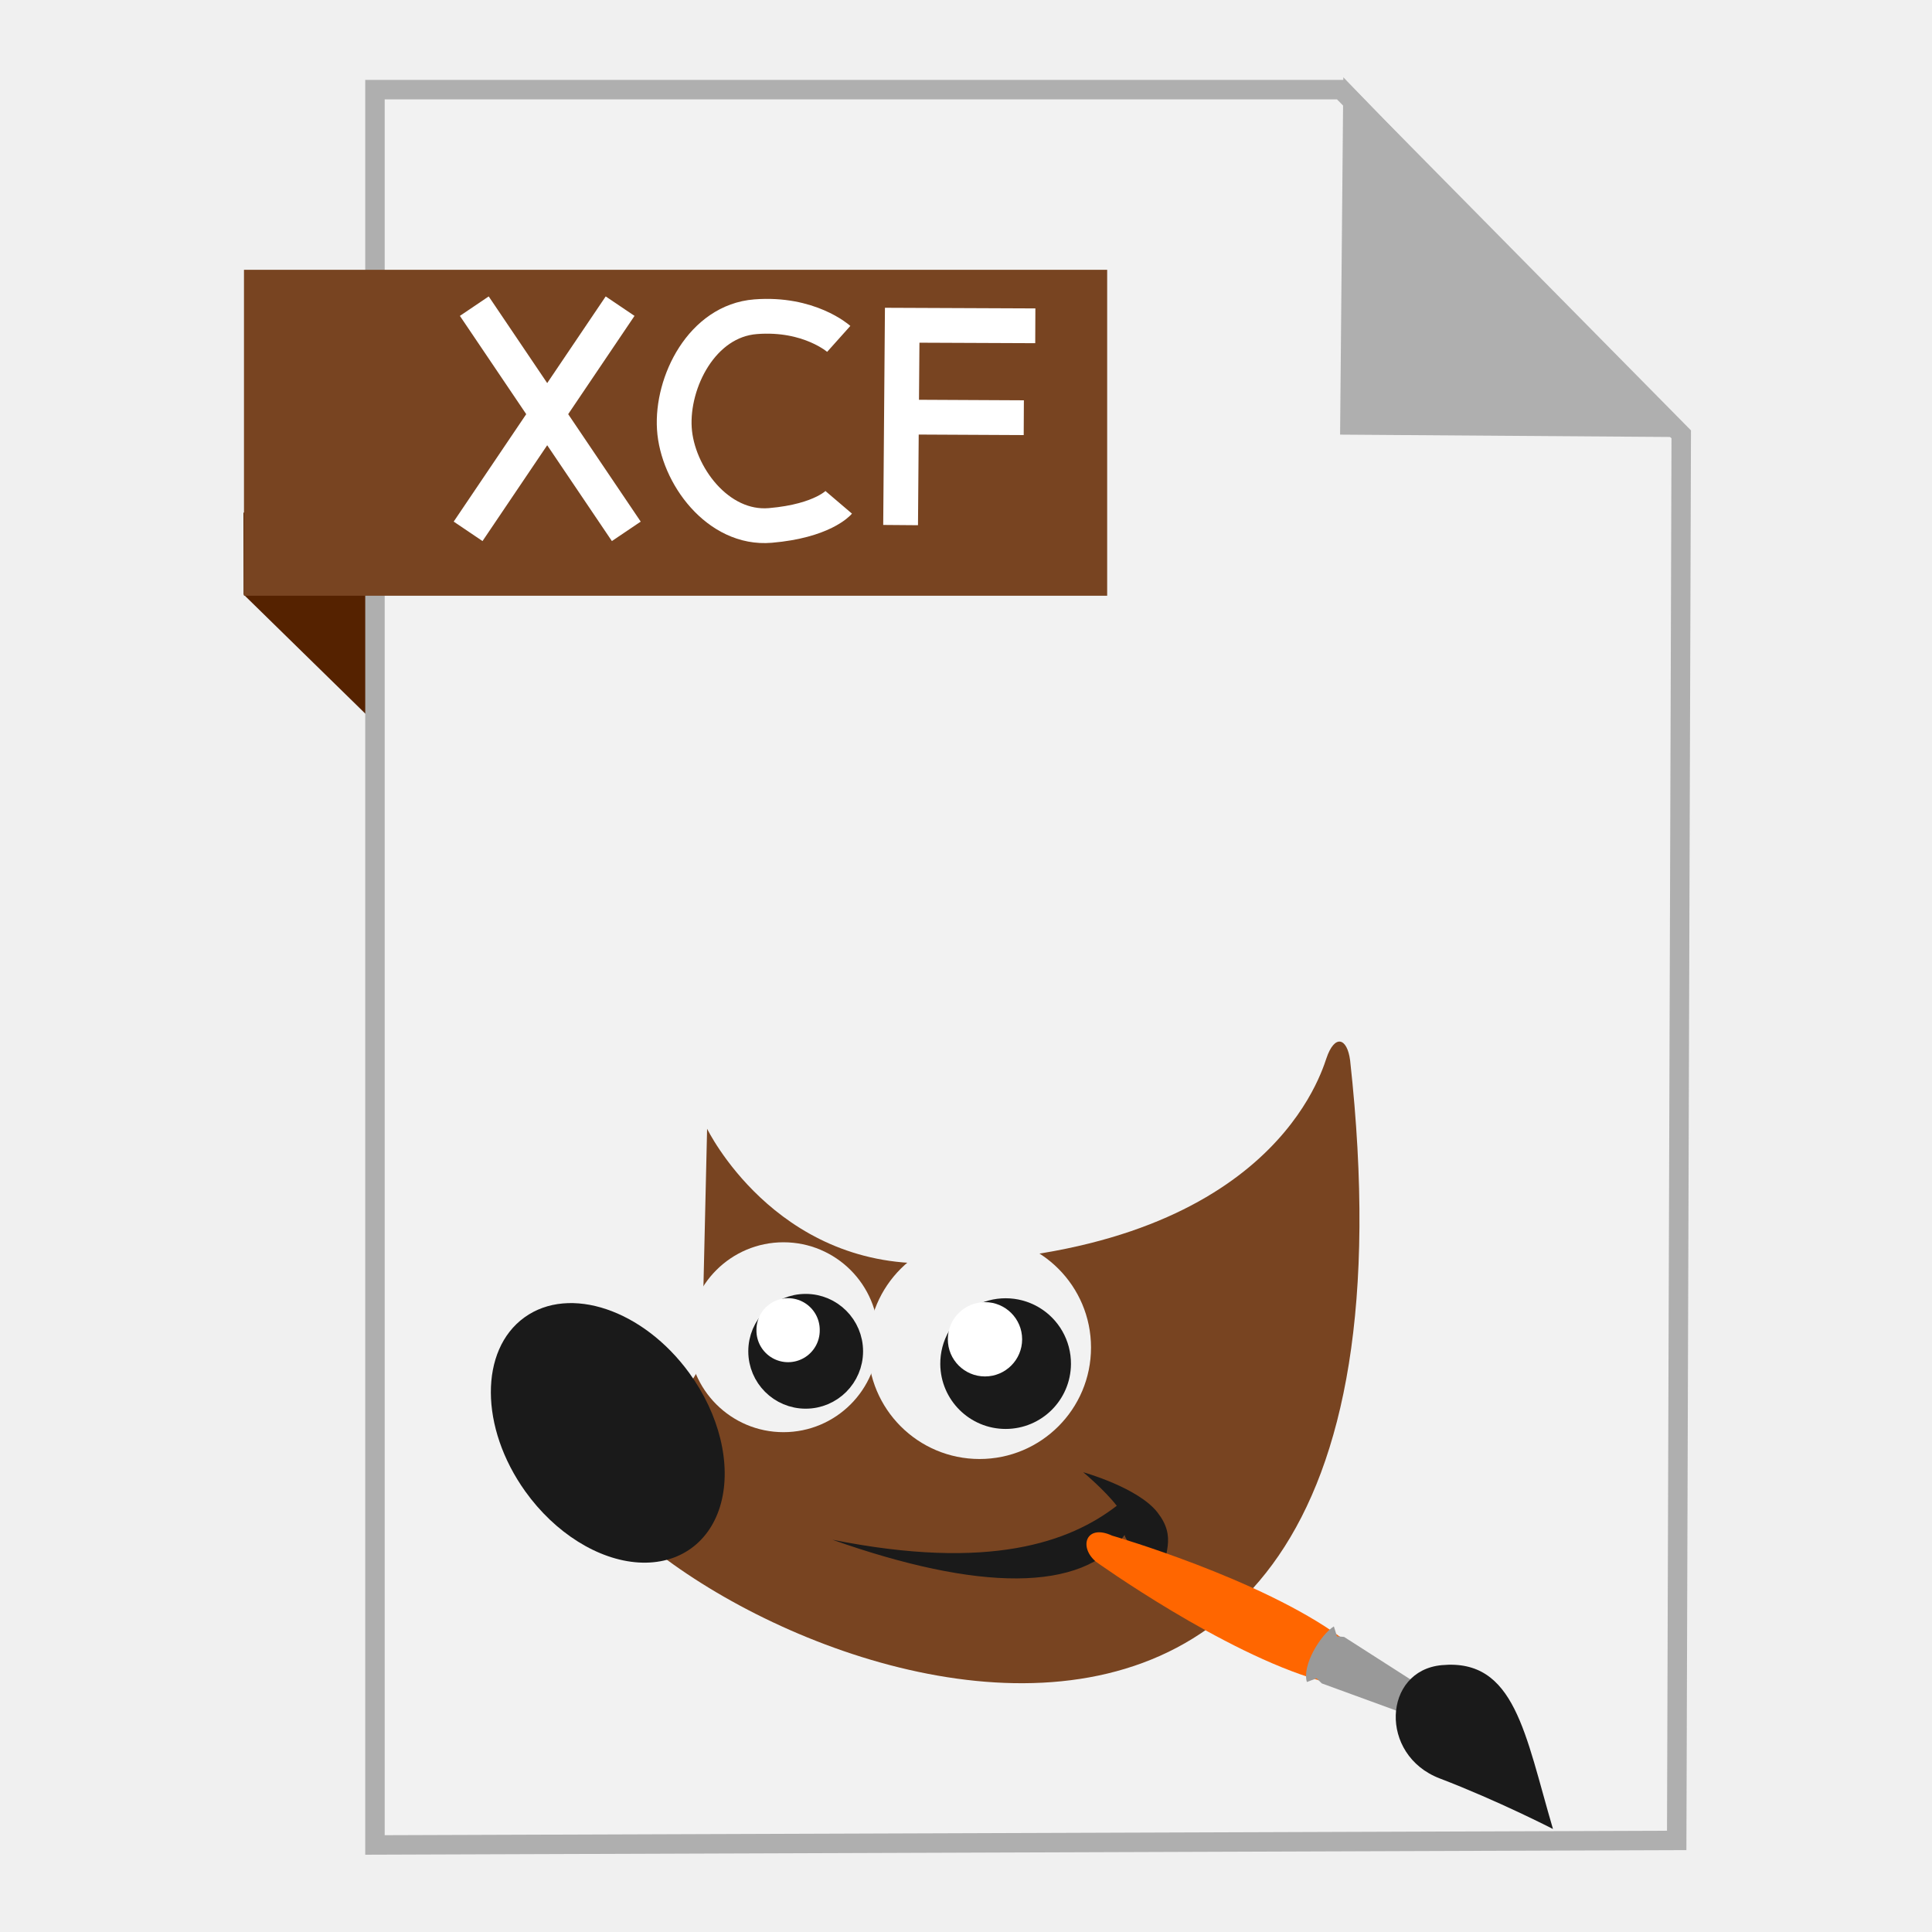
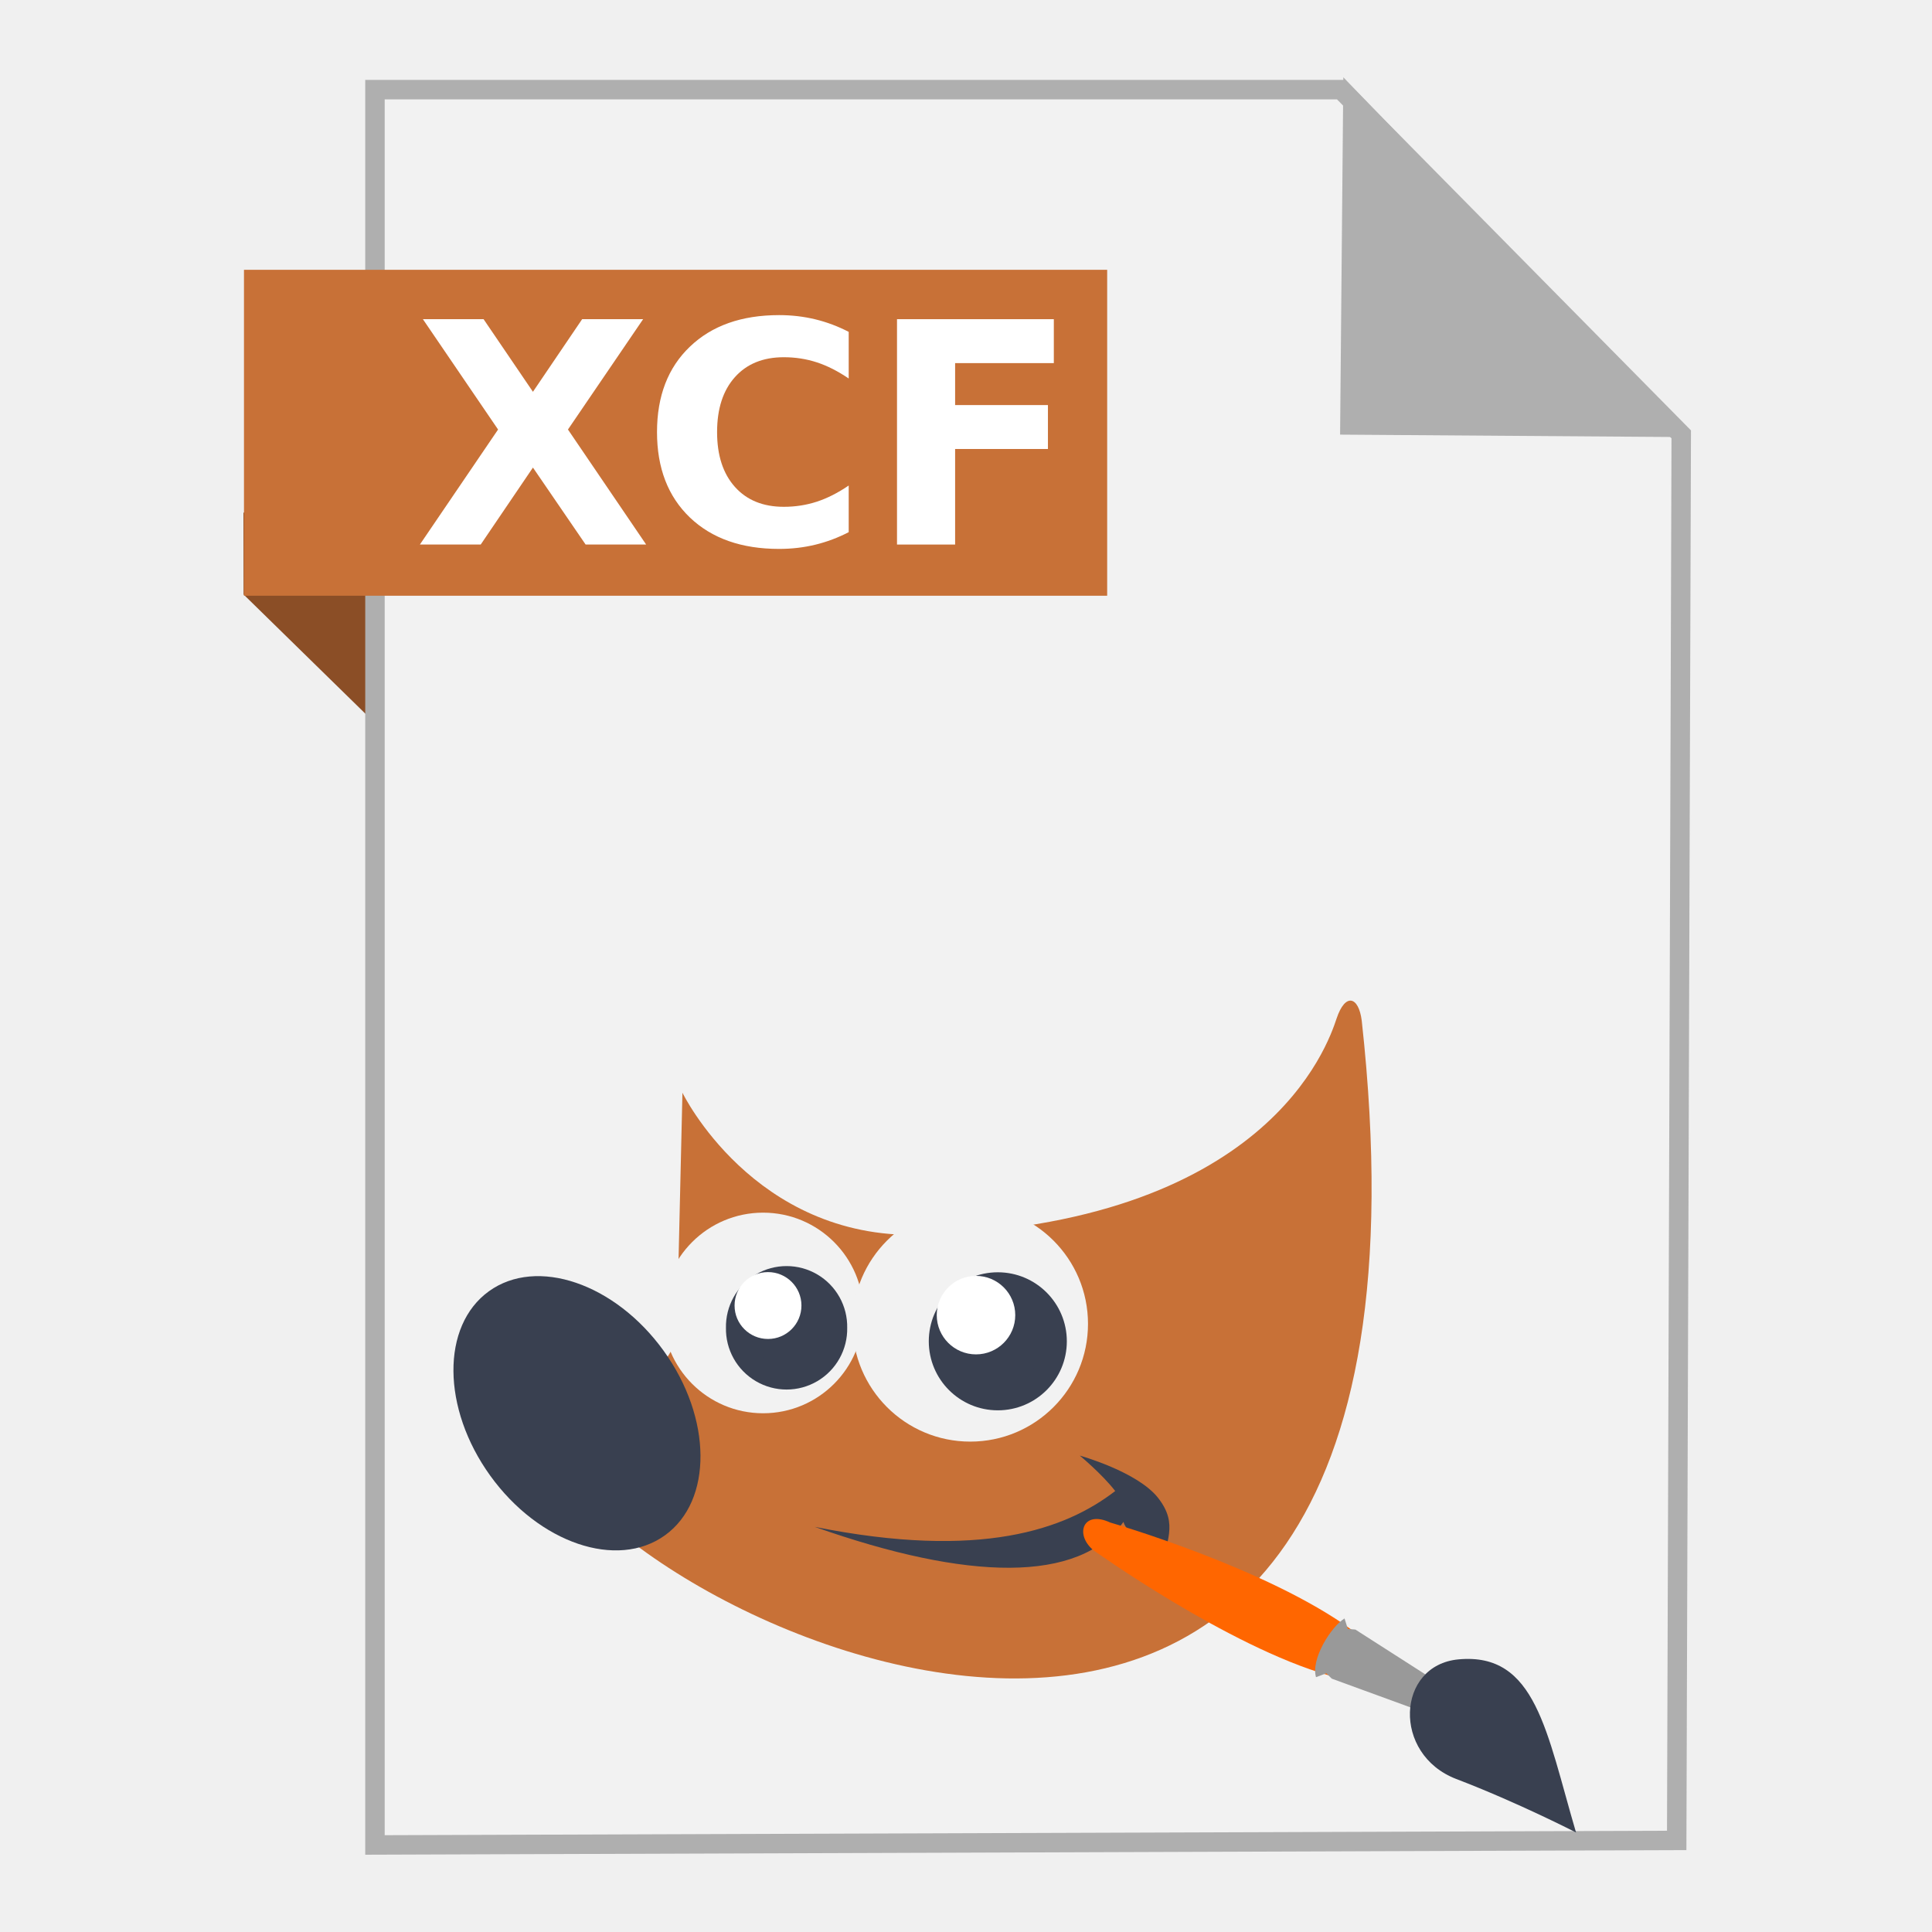
<svg xmlns="http://www.w3.org/2000/svg" width="500" height="500" id="svg2" version="1.1">
  <defs id="defs4" />
  <g id="layer1" transform="translate(0,-552.3622)">
-     <path style="fill:#552200;fill-opacity:1;fill-rule:evenodd;stroke:none;stroke-width:1px;stroke-linecap:butt;stroke-linejoin:miter;stroke-opacity:1" d="M 63.039,706.212 116.261,758.311 114.601,685.269 63,685.024 Z" id="path4230" />
-     <path style="fill:#f2f2f2;fill-rule:evenodd;stroke:#afafaf;stroke-width:5.035;stroke-linecap:butt;stroke-linejoin:miter;stroke-miterlimit:4;stroke-dasharray:none;stroke-opacity:1" d="m 97.041,1029.836 336.888,-1.174 1.174,-363.887 -88.037,-89.211 -250.025,0 z" id="path3364" />
-     <path style="fill:#afafaf;fill-opacity:1;fill-rule:evenodd;stroke:#afafaf;stroke-width:5.035;stroke-linecap:butt;stroke-linejoin:miter;stroke-miterlimit:4;stroke-dasharray:none;stroke-opacity:1" d="m 431.519,662.931 -82.164,-0.587 0.759,-83.804 z" id="path4166" />
-     <rect style="fill:#784421;fill-opacity:1;stroke:none;stroke-width:5;stroke-miterlimit:4;stroke-dasharray:none;stroke-opacity:1" id="rect4228" width="223.394" height="84.351" x="63.14" y="622.187" />
-     <path id="path4323" style="color:#000000;display:inline;overflow:visible;visibility:visible;fill:#784421;fill-opacity:1;fill-rule:evenodd;stroke:none;stroke-width:1;marker:none" d="m 182.998,844.484 c 0,0 17.372,35.824 58.013,34.813 85.168,-2.137 100.103,-46.565 102.239,-52.975 2.137,-6.41 5.406,-5.439 6.162,0.485 27.777,252.13 -192.769,143.951 -200.601,101.008 43.802,-12.82 33.119,-37.392 33.119,-37.392 l 1.068,-45.939 z" />
-     <path id="path6480" style="color:#000000;display:inline;overflow:visible;visibility:visible;fill:#1a1a1a;fill-opacity:1;fill-rule:evenodd;stroke:none;stroke-width:1;marker:none" d="m 215.412,950.838 c 40.726,8.146 61.466,0.593 73.605,-8.78 -3.205,-4.14 -8.68,-8.68 -8.68,-8.68 0,0 14.222,3.952 19.23,10.416 4.994,6.446 1.854,10.417 0.548,18.665 -2.909,-7.244 -8.34,-9.96 -9.075,-12.838 -10.916,15.09 -38.113,14.463 -75.627,1.218 z" />
-     <path id="path4357" style="color:#000000;display:inline;overflow:visible;visibility:visible;fill:#f2f2f2;fill-opacity:1;fill-rule:evenodd;stroke:none;stroke-width:1;marker:none" d="m 227.335,898.435 a 24.572,24.572 0 0 1 -49.144,0 24.572,24.572 0 1 1 49.144,0 z" />
-     <path id="path5198" style="color:#000000;display:inline;overflow:visible;visibility:visible;fill:#1a1a1a;fill-opacity:1;fill-rule:evenodd;stroke:none;stroke-width:1;marker:none" d="m 178.386,907.693 a 36.858,26.175 54.192 1 1 -42.454,30.628 36.858,26.175 54.192 0 1 42.454,-30.628 z" />
-     <path id="path4359" style="color:#000000;display:inline;overflow:visible;visibility:visible;fill:#1a1a1a;fill-opacity:1;fill-rule:evenodd;stroke:#1a1a1a;stroke-width:6.043;stroke-linecap:butt;stroke-linejoin:miter;stroke-miterlimit:10;stroke-dasharray:none;stroke-dashoffset:0;stroke-opacity:1;marker:none" d="m 220.339,902.075 a 11.831,11.831 0 0 1 -23.662,0 11.831,11.831 0 1 1 23.662,0 z" />
-     <path id="path4361" style="color:#000000;display:inline;overflow:visible;visibility:visible;fill:#ffffff;fill-opacity:1;fill-rule:evenodd;stroke:none;stroke-width:1;marker:none" d="m 212.148,896.615 a 8.191,8.191 0 1 1 -16.381,0 8.191,8.191 0 1 1 16.381,0 z" />
-     <path id="path6462" style="color:#000000;display:inline;overflow:visible;visibility:visible;fill:#f2f2f2;fill-opacity:1;fill-rule:evenodd;stroke:none;stroke-width:1;marker:none" d="m 282.354,901.106 a 28.845,28.845 0 0 1 -57.691,0 28.845,28.845 0 1 1 57.691,0 z" />
-     <path id="path6464" style="color:#000000;display:inline;overflow:visible;visibility:visible;fill:#1a1a1a;fill-opacity:1;fill-rule:evenodd;stroke:#1a1a1a;stroke-width:6.043;stroke-linecap:butt;stroke-linejoin:miter;stroke-miterlimit:10;stroke-dasharray:none;stroke-dashoffset:0;stroke-opacity:1;marker:none" d="m 274.143,905.379 a 13.889,13.889 0 0 1 -27.777,0 13.889,13.889 0 1 1 27.777,0 z" />
-     <path id="path6466" style="color:#000000;display:inline;overflow:visible;visibility:visible;fill:#ffffff;fill-opacity:1;fill-rule:evenodd;stroke:none;stroke-width:1;marker:none" d="m 264.527,898.969 a 9.615,9.615 0 0 1 -19.23,0 9.615,9.615 0 1 1 19.23,0 z" />
-     <path d="m 341.413,987.252 5.599,-11.149 c -20.828,-15.238 -59.222,-26.325 -59.222,-26.325 -6.655,-3.1 -8.756,2.879 -4.147,6.765 0,0 32.835,23.539 57.771,30.709 z" style="color:#000000;display:inline;overflow:visible;visibility:visible;fill:#ff6600;fill-opacity:1;fill-rule:nonzero;stroke:none;stroke-width:1;marker:none" id="path6937" />
-     <path d="m 368.115,997.529 2.997,-6.635 -23.253,-14.897 -1.854,-0.158 -0.802,-2.566 c -3.378,2.115 -8.286,9.973 -6.985,14.391 l 2.511,-0.95 1.36,1.315 26.024,9.5 z" style="color:#000000;display:inline;overflow:visible;visibility:visible;fill:#999999;fill-opacity:1;fill-rule:nonzero;stroke:none;stroke-width:1;marker:none" id="path6935" />
-     <path d="m 401.909,1025.705 c -7.249,-24.608 -9.82,-44.146 -28.765,-42.407 -15.267,1.401 -16.335,23.276 -0.56,29.312 15.197,5.815 29.325,13.095 29.325,13.095 z" style="color:#000000;display:inline;overflow:visible;visibility:visible;fill:#1a1a1a;fill-opacity:1;fill-rule:nonzero;stroke:none;stroke-width:0.2;marker:none" id="path6933" />
-     <g transform="translate(80.30833,-359.3035)" id="g4297">
-       <path id="path3443" d="m 42.44,990.898 39.338,58.278" style="fill:none;fill-rule:evenodd;stroke:#ffffff;stroke-width:9;stroke-linecap:butt;stroke-linejoin:miter;stroke-miterlimit:4;stroke-dasharray:none;stroke-opacity:1" />
-       <path id="path3443-7" d="m 80.175,990.898 -39.338,58.278" style="fill:none;fill-rule:evenodd;stroke:#ffffff;stroke-width:9;stroke-linecap:butt;stroke-linejoin:miter;stroke-miterlimit:4;stroke-dasharray:none;stroke-opacity:1" />
-     </g>
-     <path style="fill:none;fill-rule:evenodd;stroke:#ffffff;stroke-width:9;stroke-linecap:butt;stroke-linejoin:miter;stroke-miterlimit:4;stroke-dasharray:none;stroke-opacity:1" d="m 217.066,640.066 c 0,0 -7.616,-6.816 -21.511,-5.736 -13.895,1.08 -21.778,16.924 -21.033,28.92 0.745,11.996 11.265,26.268 24.857,25.096 13.592,-1.172 17.686,-5.975 17.686,-5.975" id="path4275" />
-     <g transform="translate(-0.3092307,-4.264032)" id="g3342">
-       <path id="path4218-5" d="m 233.384,692.515 0.412,-51.717 34.449,0.146" style="fill:none;fill-rule:evenodd;stroke:#ffffff;stroke-width:9;stroke-linecap:butt;stroke-linejoin:miter;stroke-miterlimit:4;stroke-dasharray:none;stroke-opacity:1" />
-       <path id="path4220-0" d="m 236.127,664.579 29.139,0.146" style="fill:none;fill-rule:evenodd;stroke:#ffffff;stroke-width:9;stroke-linecap:butt;stroke-linejoin:miter;stroke-miterlimit:4;stroke-dasharray:none;stroke-opacity:1" />
+     <g id="g4246">
+       <path id="path4230" d="M 63.039,706.212 116.261,758.311 114.601,685.269 63,685.024 Z" style="fill:#8b4e26;fill-opacity:1;fill-rule:evenodd;stroke:none;stroke-width:1px;stroke-linecap:butt;stroke-linejoin:miter;stroke-opacity:1" />
+       <path id="path3364" d="m 97.041,1029.836 336.888,-1.174 1.174,-363.887 -88.037,-89.211 -250.025,0 z" style="fill:#f2f2f2;fill-rule:evenodd;stroke:#afafaf;stroke-width:5.035;stroke-linecap:butt;stroke-linejoin:miter;stroke-miterlimit:4;stroke-dasharray:none;stroke-opacity:1" />
+       <path id="path4166" d="m 431.519,662.931 -82.164,-0.587 0.759,-83.804 z" style="fill:#afafaf;fill-opacity:1;fill-rule:evenodd;stroke:#afafaf;stroke-width:5.035;stroke-linecap:butt;stroke-linejoin:miter;stroke-miterlimit:4;stroke-dasharray:none;stroke-opacity:1" />
+       <rect y="622.187" x="63.14" height="84.351" width="223.394" id="rect4228" style="fill:#c87137;fill-opacity:1;stroke:none;stroke-width:5;stroke-miterlimit:4;stroke-dasharray:none;stroke-opacity:1" />
+       <g transform="matrix(6.384374,0,0,6.384374,-2168.36,-4757.863)" id="g3384">
+         <path id="path4323" style="color:#000000;display:inline;overflow:visible;visibility:visible;fill:#c87137;fill-opacity:1;fill-rule:evenodd;stroke:none;stroke-width:1;stroke-linecap:butt;stroke-linejoin:miter;stroke-miterlimit:10;stroke-dasharray:none;stroke-dashoffset:0;stroke-opacity:1;marker:none" d="m 367.299,876.049 c 0,0 2.875,5.928 9.599,5.76 14.093,-0.354 16.564,-7.705 16.917,-8.766 0.354,-1.061 0.895,-0.9 1.02,0.08 4.596,41.719 -31.897,23.819 -33.193,16.714 7.248,-2.121 5.48,-6.187 5.48,-6.187 l 0.177,-7.601 z" />
+         <path id="path6480" style="color:#000000;display:inline;overflow:visible;visibility:visible;fill:#394050;fill-opacity:1;fill-rule:evenodd;stroke:none;stroke-width:1;marker:none" d="m 372.663,893.647 c 6.739,1.348 10.171,0.098 12.179,-1.453 -0.53,-0.685 -1.436,-1.436 -1.436,-1.436 0,0 2.353,0.654 3.182,1.724 0.826,1.067 0.307,1.724 0.091,3.088 -0.481,-1.199 -1.38,-1.648 -1.502,-2.124 -1.806,2.497 -6.306,2.393 -12.514,0.201 z" />
+         <path id="path4357" style="color:#000000;display:inline;overflow:visible;visibility:visible;fill:#f2f2f2;fill-opacity:1;fill-rule:evenodd;stroke:none;stroke-width:1;stroke-linecap:butt;stroke-linejoin:miter;stroke-miterlimit:10;stroke-dasharray:none;stroke-dashoffset:0;stroke-opacity:1;marker:none" d="m 374.635,884.976 a 4.066,4.066 0 1 1 -8.132,0 4.066,4.066 0 1 1 8.132,0 z" />
+         <path id="path5198" style="color:#000000;display:inline;overflow:visible;visibility:visible;fill:#394050;fill-opacity:1;fill-rule:evenodd;stroke:none;stroke-width:1;stroke-linecap:butt;stroke-linejoin:miter;stroke-miterlimit:10;stroke-dasharray:none;stroke-dashoffset:0;stroke-opacity:1;marker:none" d="m 366.536,886.508 a 6.099,4.331 54.192 1 1 -7.025,5.068 6.099,4.331 54.192 0 1 7.025,-5.068 z" />
+         <path id="path4359" style="color:#000000;display:inline;overflow:visible;visibility:visible;fill:#394050;fill-opacity:1;fill-rule:evenodd;stroke:#394050;stroke-width:1;stroke-linecap:butt;stroke-linejoin:miter;stroke-miterlimit:10;stroke-dasharray:none;stroke-dashoffset:0;stroke-opacity:1;marker:none" d="m 373.478,885.578 a 1.958,1.958 0 1 1 -3.915,0 1.958,1.958 0 1 1 3.915,0 z" />
+         <path id="path4361" style="color:#000000;display:inline;overflow:visible;visibility:visible;fill:#ffffff;fill-opacity:1;fill-rule:evenodd;stroke:none;stroke-width:1;marker:none" d="m 372.123,884.675 a 1.355,1.355 0 1 1 -2.711,0 1.355,1.355 0 1 1 2.711,0 z" />
+         <path id="path6462" style="color:#000000;display:inline;overflow:visible;visibility:visible;fill:#f2f2f2;fill-opacity:1;fill-rule:evenodd;stroke:none;stroke-width:1;stroke-linecap:butt;stroke-linejoin:miter;stroke-miterlimit:10;stroke-dasharray:none;stroke-dashoffset:0;stroke-opacity:1;marker:none" d="m 383.739,885.418 a 4.773,4.773 0 0 1 -9.546,0 4.773,4.773 0 1 1 9.546,0 z" />
+         <path id="path6464" style="color:#000000;display:inline;overflow:visible;visibility:visible;fill:#394050;fill-opacity:1;fill-rule:evenodd;stroke:#394050;stroke-width:1;stroke-linecap:butt;stroke-linejoin:miter;stroke-miterlimit:10;stroke-dasharray:none;stroke-dashoffset:0;stroke-opacity:1;marker:none" d="m 382.381,886.125 a 2.298,2.298 0 1 1 -4.596,0 2.298,2.298 0 1 1 4.596,0 z" />
+         <path id="path6466" style="color:#000000;display:inline;overflow:visible;visibility:visible;fill:#ffffff;fill-opacity:1;fill-rule:evenodd;stroke:none;stroke-width:1;marker:none" d="m 380.79,885.064 a 1.591,1.591 0 1 1 -3.182,0 1.591,1.591 0 1 1 3.182,0 z" />
+         <path d="m 393.512,899.672 0.926,-1.845 c -3.446,-2.521 -9.799,-4.356 -9.799,-4.356 -1.101,-0.513 -1.449,0.476 -0.686,1.119 0,0 5.433,3.895 9.559,5.081 z" style="color:#000000;display:inline;overflow:visible;visibility:visible;fill:#ff6600;fill-opacity:1;fill-rule:nonzero;stroke:none;stroke-width:1;stroke-linecap:round;stroke-linejoin:miter;stroke-miterlimit:4;stroke-dasharray:none;stroke-dashoffset:0;stroke-opacity:1;marker:none" id="path6937" />
+         <path d="m 397.93,901.373 0.496,-1.098 -3.848,-2.465 -0.307,-0.026 -0.133,-0.425 c -0.559,0.35 -1.371,1.65 -1.156,2.381 l 0.416,-0.157 0.225,0.218 4.306,1.572 z" style="color:#000000;display:inline;overflow:visible;visibility:visible;fill:#999999;fill-opacity:1;fill-rule:nonzero;stroke:none;stroke-width:1;stroke-linecap:round;stroke-linejoin:miter;stroke-miterlimit:4;stroke-dasharray:none;stroke-dashoffset:0;stroke-opacity:1;marker:none" id="path6935" />
+         <path d="m 403.522,906.035 c -1.2,-4.072 -1.625,-7.305 -4.76,-7.017 -2.526,0.232 -2.703,3.851 -0.093,4.85 2.515,0.962 4.852,2.167 4.852,2.167 z" style="color:#000000;display:inline;overflow:visible;visibility:visible;fill:#394050;fill-opacity:1;fill-rule:nonzero;stroke:none;stroke-width:0.2;marker:none" id="path6933" />
+       </g>
+       <g id="flowRoot4198" style="font-style:normal;font-variant:normal;font-weight:bold;font-stretch:normal;font-size:80px;line-height:125%;font-family:sans-serif;-inkscape-font-specification:'sans-serif Bold';letter-spacing:0px;word-spacing:0px;fill:#ffffff;fill-opacity:1;stroke:none;stroke-width:1px;stroke-linecap:butt;stroke-linejoin:miter;stroke-opacity:1" transform="translate(16.48352,538.8237)">
+         <path style="fill:#ffffff" id="path4207" d="m 130.504,124.699 20.234,29.766 -15.664,0 -13.633,-19.922 -13.516,19.922 -15.742,0 20.234,-29.766 -19.453,-28.555 15.703,0 12.773,18.789 12.734,-18.789 15.781,0 -19.453,28.555 z" />
+         <path style="fill:#ffffff" id="path4209" d="m 203.16,151.261 q -4.141,2.148 -8.633,3.242 -4.492,1.094 -9.375,1.094 -14.57,0 -23.086,-8.125 -8.516,-8.164 -8.516,-22.109 0,-13.984 8.516,-22.109 8.516,-8.164 23.086,-8.164 4.883,0 9.375,1.094 4.492,1.094 8.633,3.242 l 0,12.07 q -4.18,-2.852 -8.242,-4.18 -4.062,-1.328 -8.555,-1.328 -8.047,0 -12.656,5.156 -4.609,5.156 -4.609,14.219 0,9.023 4.609,14.18 4.609,5.156 12.656,5.156 4.492,0 8.555,-1.328 4.062,-1.328 8.242,-4.18 l 0,12.07 z" />
+         <path style="fill:#ffffff" id="path4211" d="m 215.66,96.144 40.586,0 0,11.367 -25.547,0 0,10.859 24.023,0 0,11.367 -24.023,0 0,24.727 -15.039,0 0,-58.32 z" />
+       </g>
    </g>
  </g>
</svg>
